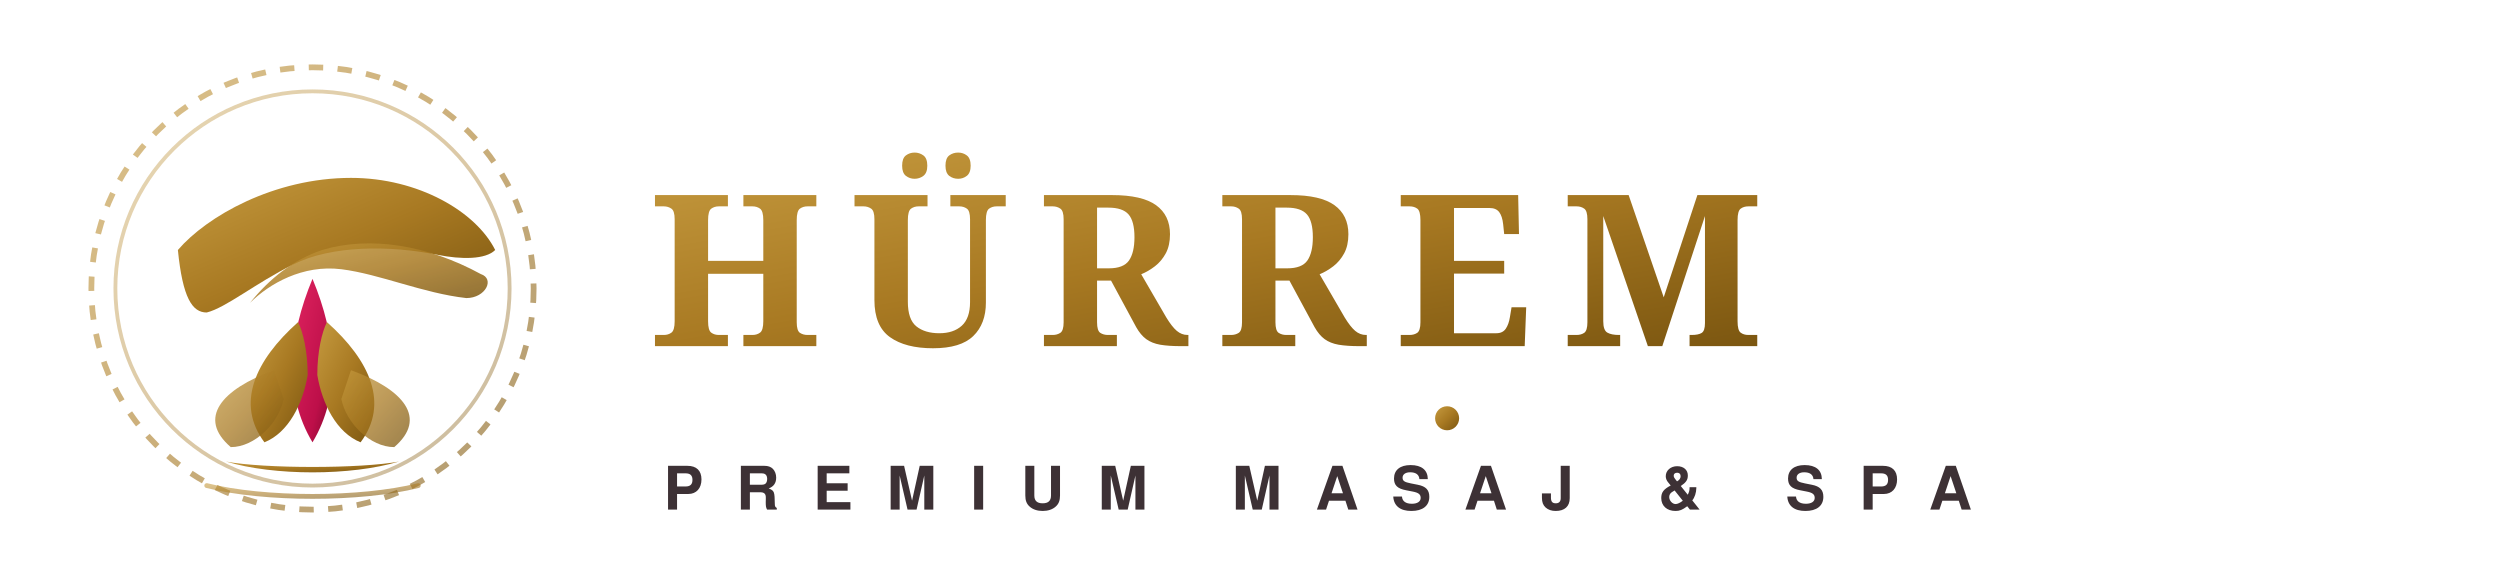
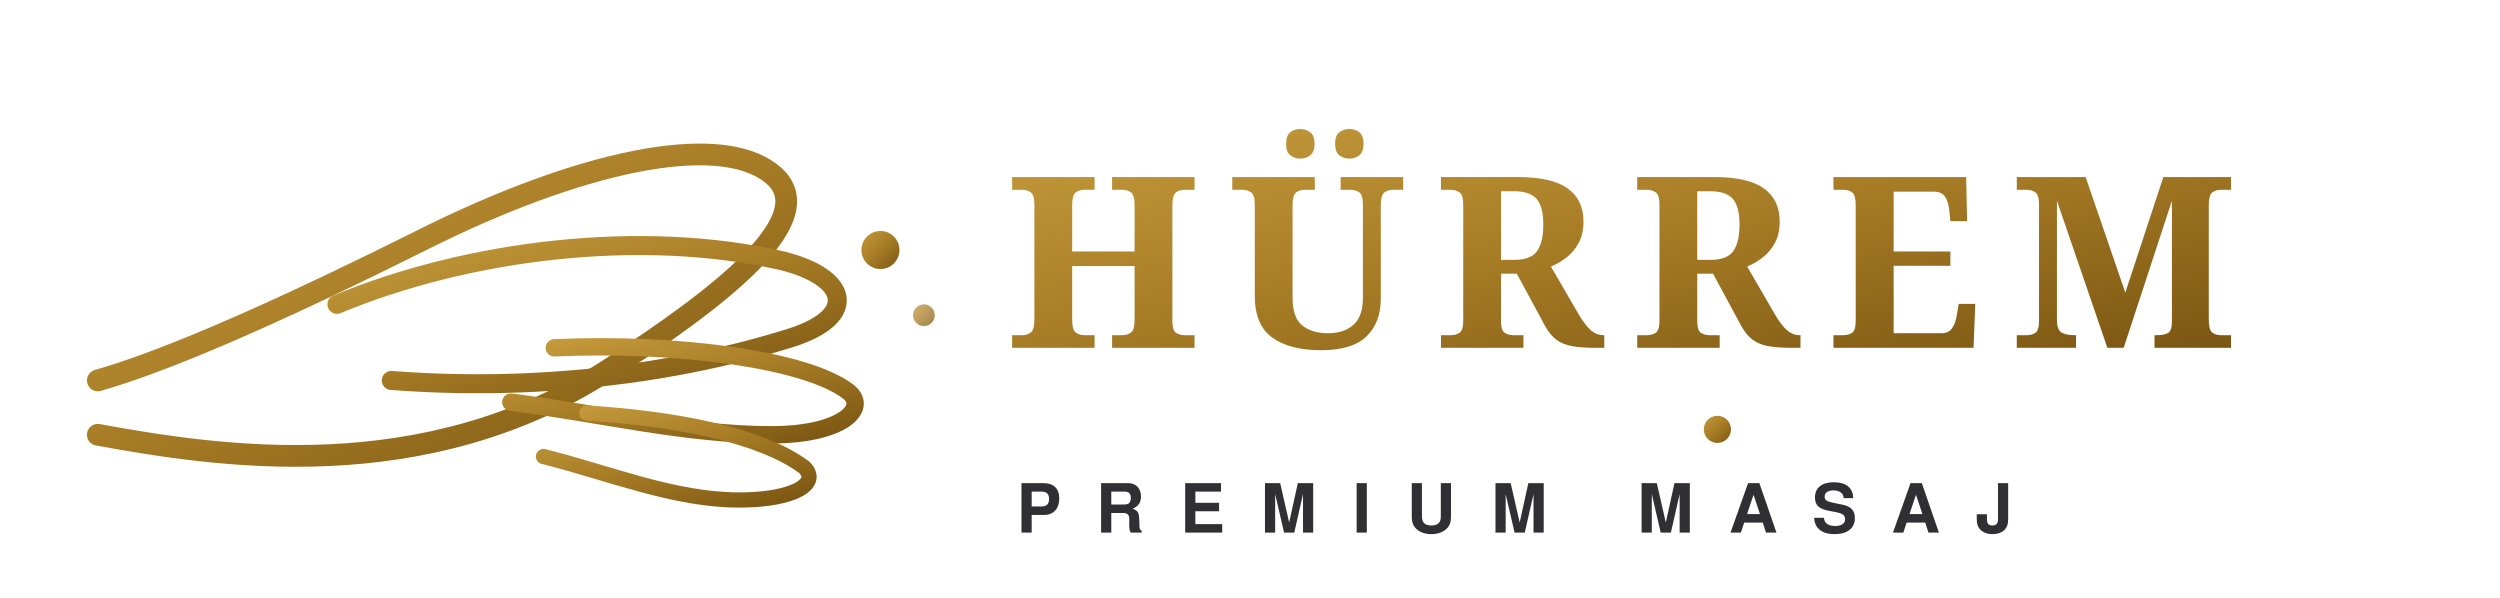
- <svg xmlns="http://www.w3.org/2000/svg" viewBox="0 0 520 120" fill="none">
+ <svg xmlns="http://www.w3.org/2000/svg" viewBox="0 0 460 110" fill="none">
  <defs>
-     <linearGradient id="goldGradDark" x1="0%" y1="0%" x2="100%" y2="100%">
-       <stop offset="0%" stop-color="#C59A3F" />
-       <stop offset="50%" stop-color="#A87922" />
-       <stop offset="100%" stop-color="#7B5610" />
-     </linearGradient>
-     <linearGradient id="roseCoreDark" x1="0%" y1="0%" x2="100%" y2="100%">
-       <stop offset="0%" stop-color="#E02460" />
-       <stop offset="70%" stop-color="#BD0F49" />
-       <stop offset="100%" stop-color="#80062E" />
+     <linearGradient id="massageGoldDark" x1="0%" y1="0%" x2="100%" y2="100%">
+       <stop offset="0%" stop-color="#C59B3C" />
+       <stop offset="50%" stop-color="#A67B25" />
+       <stop offset="100%" stop-color="#7B5612" />
    </linearGradient>
  </defs>
-   <g transform="translate(15, 10)">
-     <circle cx="50" cy="50" r="46" stroke="url(#goldGradDark)" stroke-width="1.2" stroke-dasharray="3 3" opacity="0.6" />
-     <circle cx="50" cy="50" r="41" stroke="url(#goldGradDark)" stroke-width="0.8" opacity="0.4" />
-     <path d="M 22 42 C 28 35, 42 27, 58 27 C 72 27, 84 34, 88 42 C 86 44, 81 44, 76 43 C 66 41, 54 41, 46 45 C 38 49, 32 54, 28 55 C 25 55, 23 52, 22 42 Z" fill="url(#goldGradDark)" />
-     <path d="M 52 42 C 62 39, 74 41, 85 47 C 88 48, 86 52, 82 52 C 73 51, 64 47, 56 46 C 48 45, 41 49, 37 53 C 41 48, 46 44, 52 42 Z" fill="url(#goldGradDark)" opacity="0.85" />
-     <path d="M 50 48 C 45 60, 44 72, 50 82 C 56 72, 55 60, 50 48 Z" fill="url(#roseCoreDark)" />
-     <path d="M 50 52 L 50 78" stroke="url(#goldGradDark)" stroke-width="1.2" stroke-linecap="round" />
-     <path d="M 47 57 C 38 65, 34 74, 40 82 C 45 80, 48 74, 49 68 C 49 63, 48 59, 47 57 Z" fill="url(#goldGradDark)" />
-     <path d="M 53 57 C 62 65, 66 74, 60 82 C 55 80, 52 74, 51 68 C 51 63, 52 59, 53 57 Z" fill="url(#goldGradDark)" />
-     <path d="M 42 67 C 31 71, 26 77, 33 83 C 38 83, 43 78, 44 73 Z" fill="url(#goldGradDark)" opacity="0.75" />
-     <path d="M 58 67 C 69 71, 74 77, 67 83 C 62 83, 57 78, 56 73 Z" fill="url(#goldGradDark)" opacity="0.75" />
-     <path d="M 32 86 C 42 89, 58 89, 68 86 C 60 87.5, 40 87.5, 32 86 Z" fill="url(#goldGradDark)" />
-     <path d="M 28 91 C 40 94, 60 94, 72 91" stroke="url(#goldGradDark)" stroke-width="1" stroke-linecap="round" opacity="0.6" />
+   <g transform="translate(10, 8)">
+     <path d="M 8 72 C 30 76, 68 82, 102 60 C 122 47, 142 32, 132 24 C 122 16, 96 22, 68 36 C 44 48, 22 58, 8 62" stroke="url(#massageGoldDark)" stroke-width="4" stroke-linecap="round" stroke-linejoin="round" />
+     <path d="M 52 48 C 76 38, 108 34, 134 40 C 146 43, 148 50, 136 54 C 114 61, 88 64, 62 62" stroke="url(#massageGoldDark)" stroke-width="3.5" stroke-linecap="round" stroke-linejoin="round" />
+     <path d="M 92 56 C 114 55, 138 58, 146 64 C 150 67, 145 72, 132 72 C 116 72, 100 68, 84 66" stroke="url(#massageGoldDark)" stroke-width="3.2" stroke-linecap="round" stroke-linejoin="round" />
+     <path d="M 98 68 C 114 69, 130 72, 138 78 C 141 81, 136 84, 126 84 C 114 84, 102 79, 90 76" stroke="url(#massageGoldDark)" stroke-width="2.8" stroke-linecap="round" stroke-linejoin="round" />
+     <circle cx="152" cy="38" r="3.5" fill="url(#massageGoldDark)" />
+     <circle cx="160" cy="50" r="2" fill="url(#massageGoldDark)" opacity="0.75" />
  </g>
-   <g transform="translate(135, 20)">
-     <text x="0" y="52" font-family="'Playfair Display', 'Cinzel', 'Georgia', serif" font-size="44" font-weight="700" letter-spacing="6" fill="url(#goldGradDark)">
+   <g transform="translate(185, 12)">
+     <text x="0" y="52" font-family="'Playfair Display', 'Cinzel', 'Georgia', serif" font-size="44" font-weight="800" letter-spacing="5" fill="url(#massageGoldDark)">
      HÜRREM
    </text>
-     <line x1="2" y1="67" x2="330" y2="67" stroke="url(#goldGradDark)" stroke-width="1" stroke-opacity="0.4" />
-     <circle cx="166" cy="67" r="2.5" fill="url(#goldGradDark)" />
-     <text x="3" y="86" font-family="'Manrope', 'Montserrat', 'Helvetica', sans-serif" font-size="12.5" font-weight="700" letter-spacing="7" fill="#1B0D12" opacity="0.85">
-       PREMIUM MASAJ &amp; SPA
+     <line x1="2" y1="67" x2="260" y2="67" stroke="url(#massageGoldDark)" stroke-width="1.2" stroke-opacity="0.4" />
+     <circle cx="131" cy="67" r="2.5" fill="url(#massageGoldDark)" />
+     <text x="2" y="86" font-family="'Manrope', 'Montserrat', 'Helvetica', sans-serif" font-size="12.5" font-weight="800" letter-spacing="6.5" fill="#1A1A1E" opacity="0.9">
+       PREMIUM MASAJ
    </text>
  </g>
</svg>
